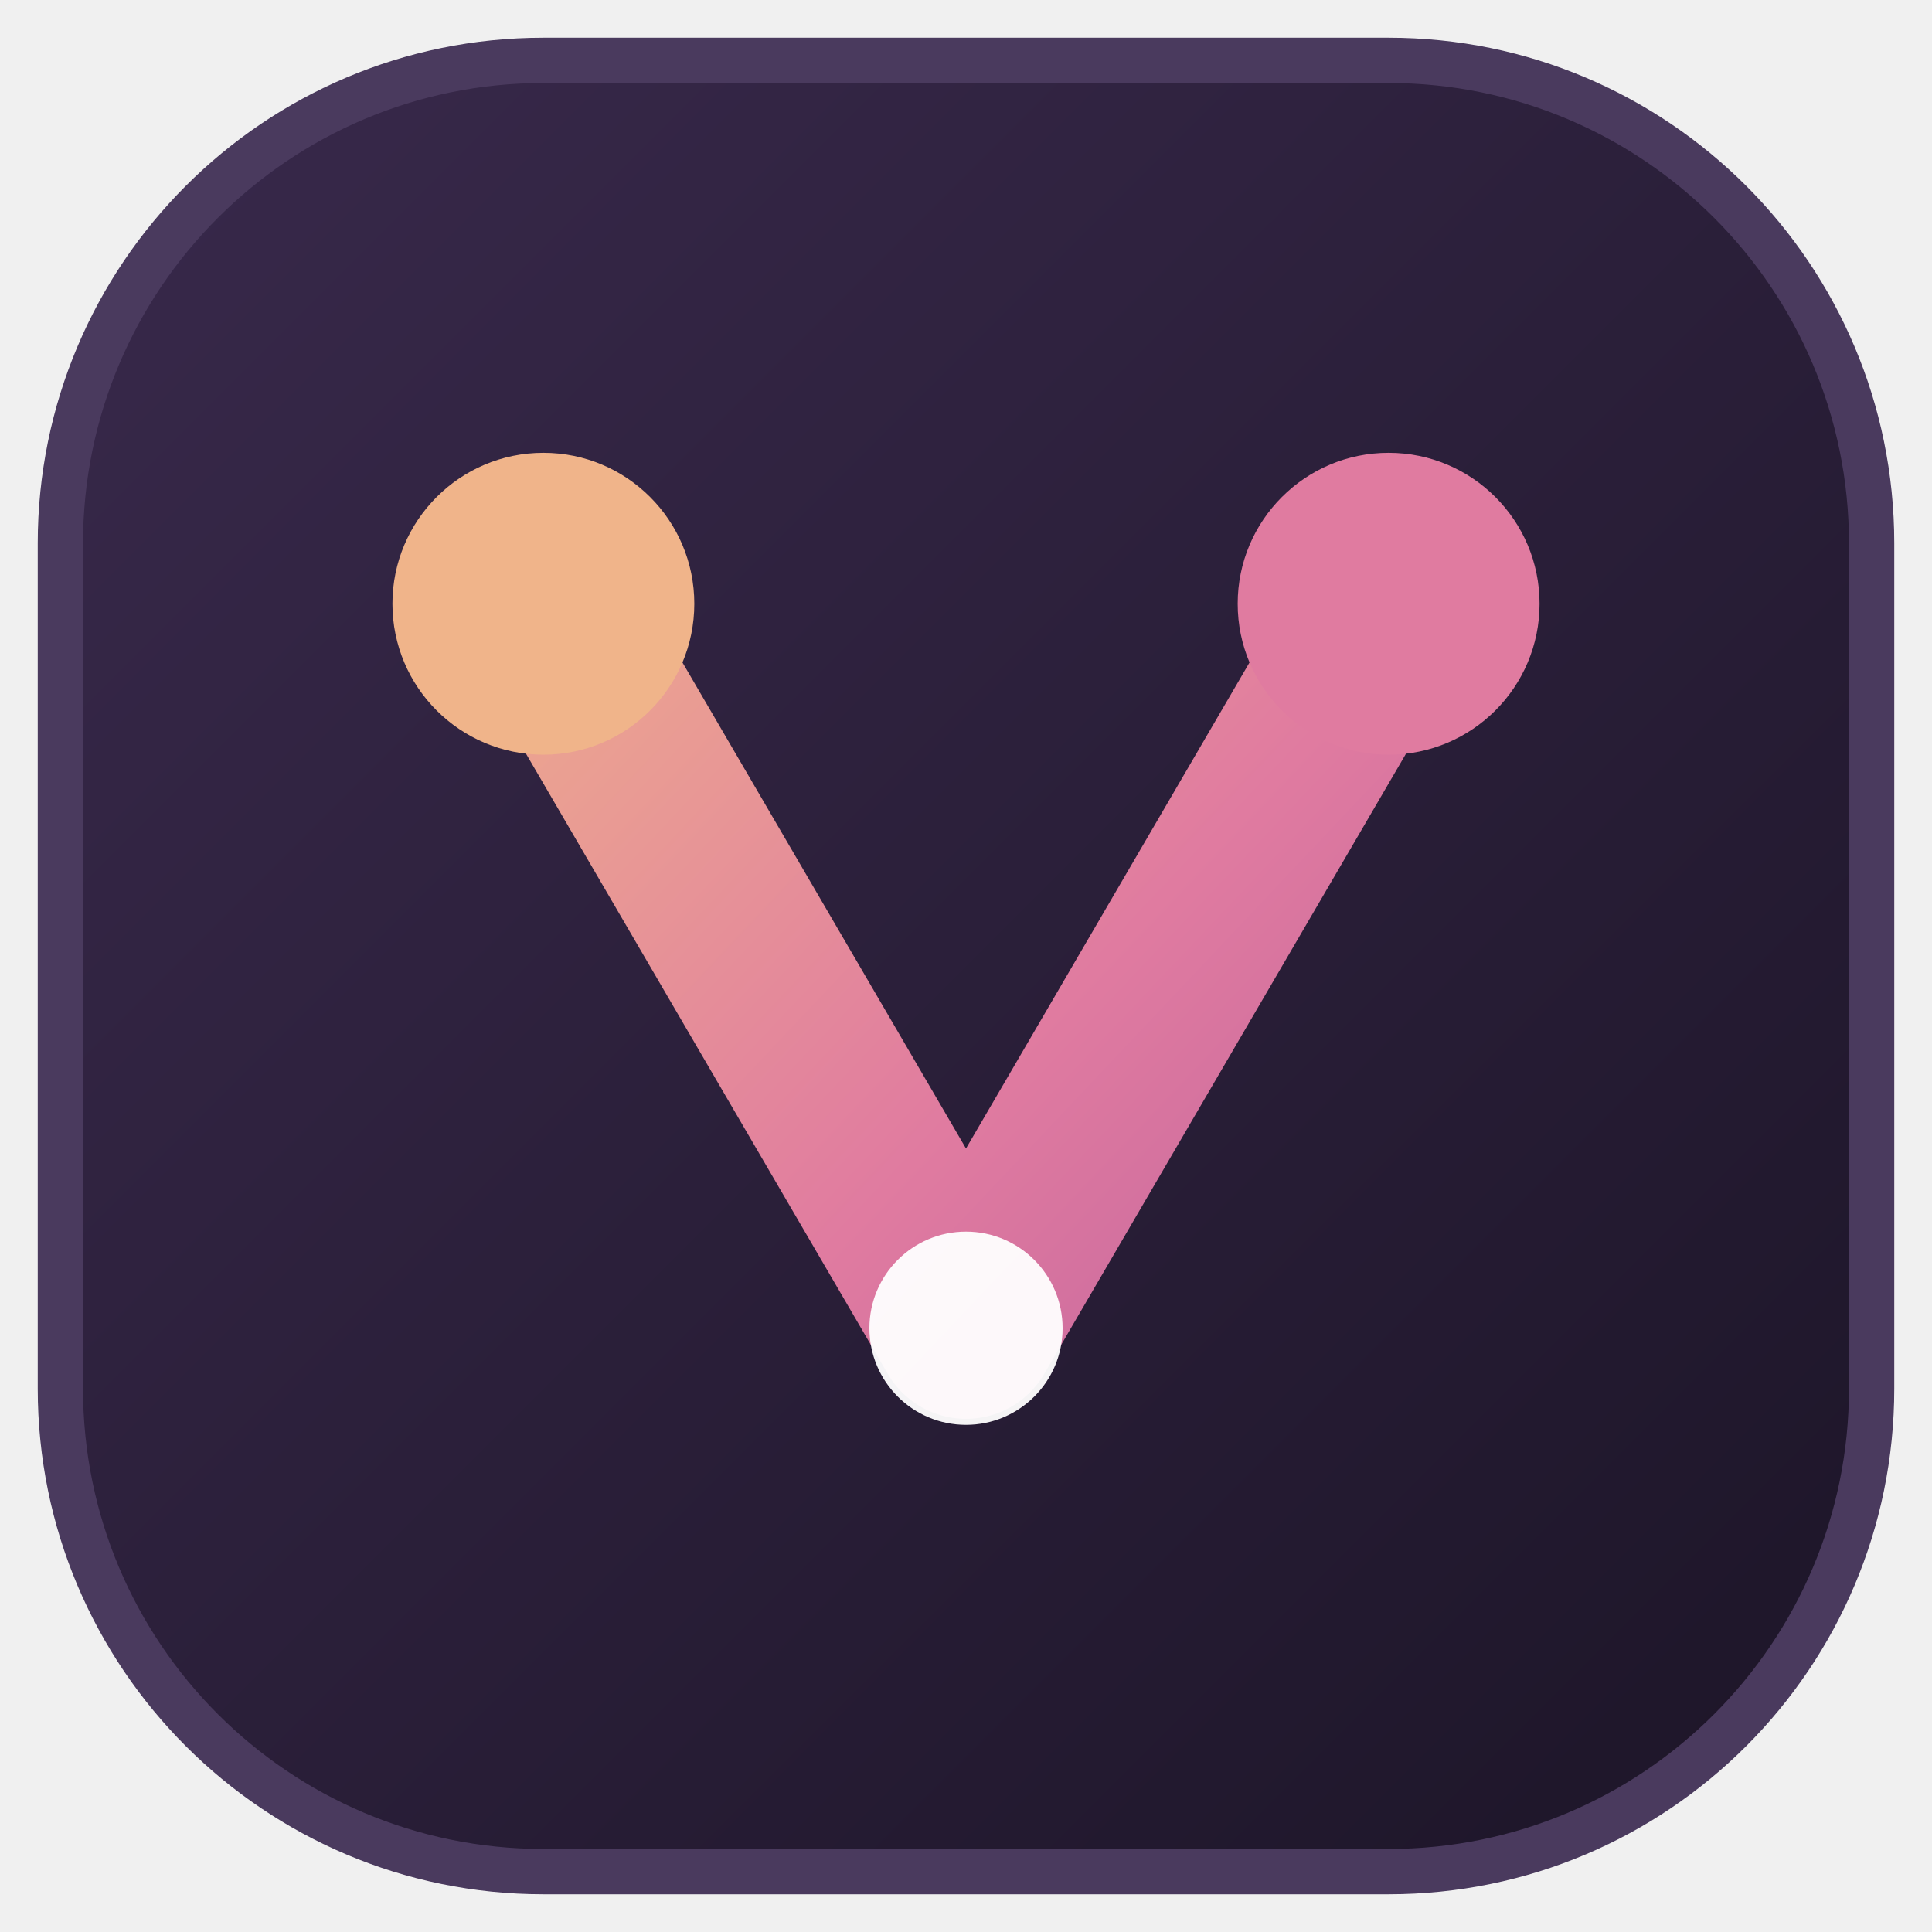
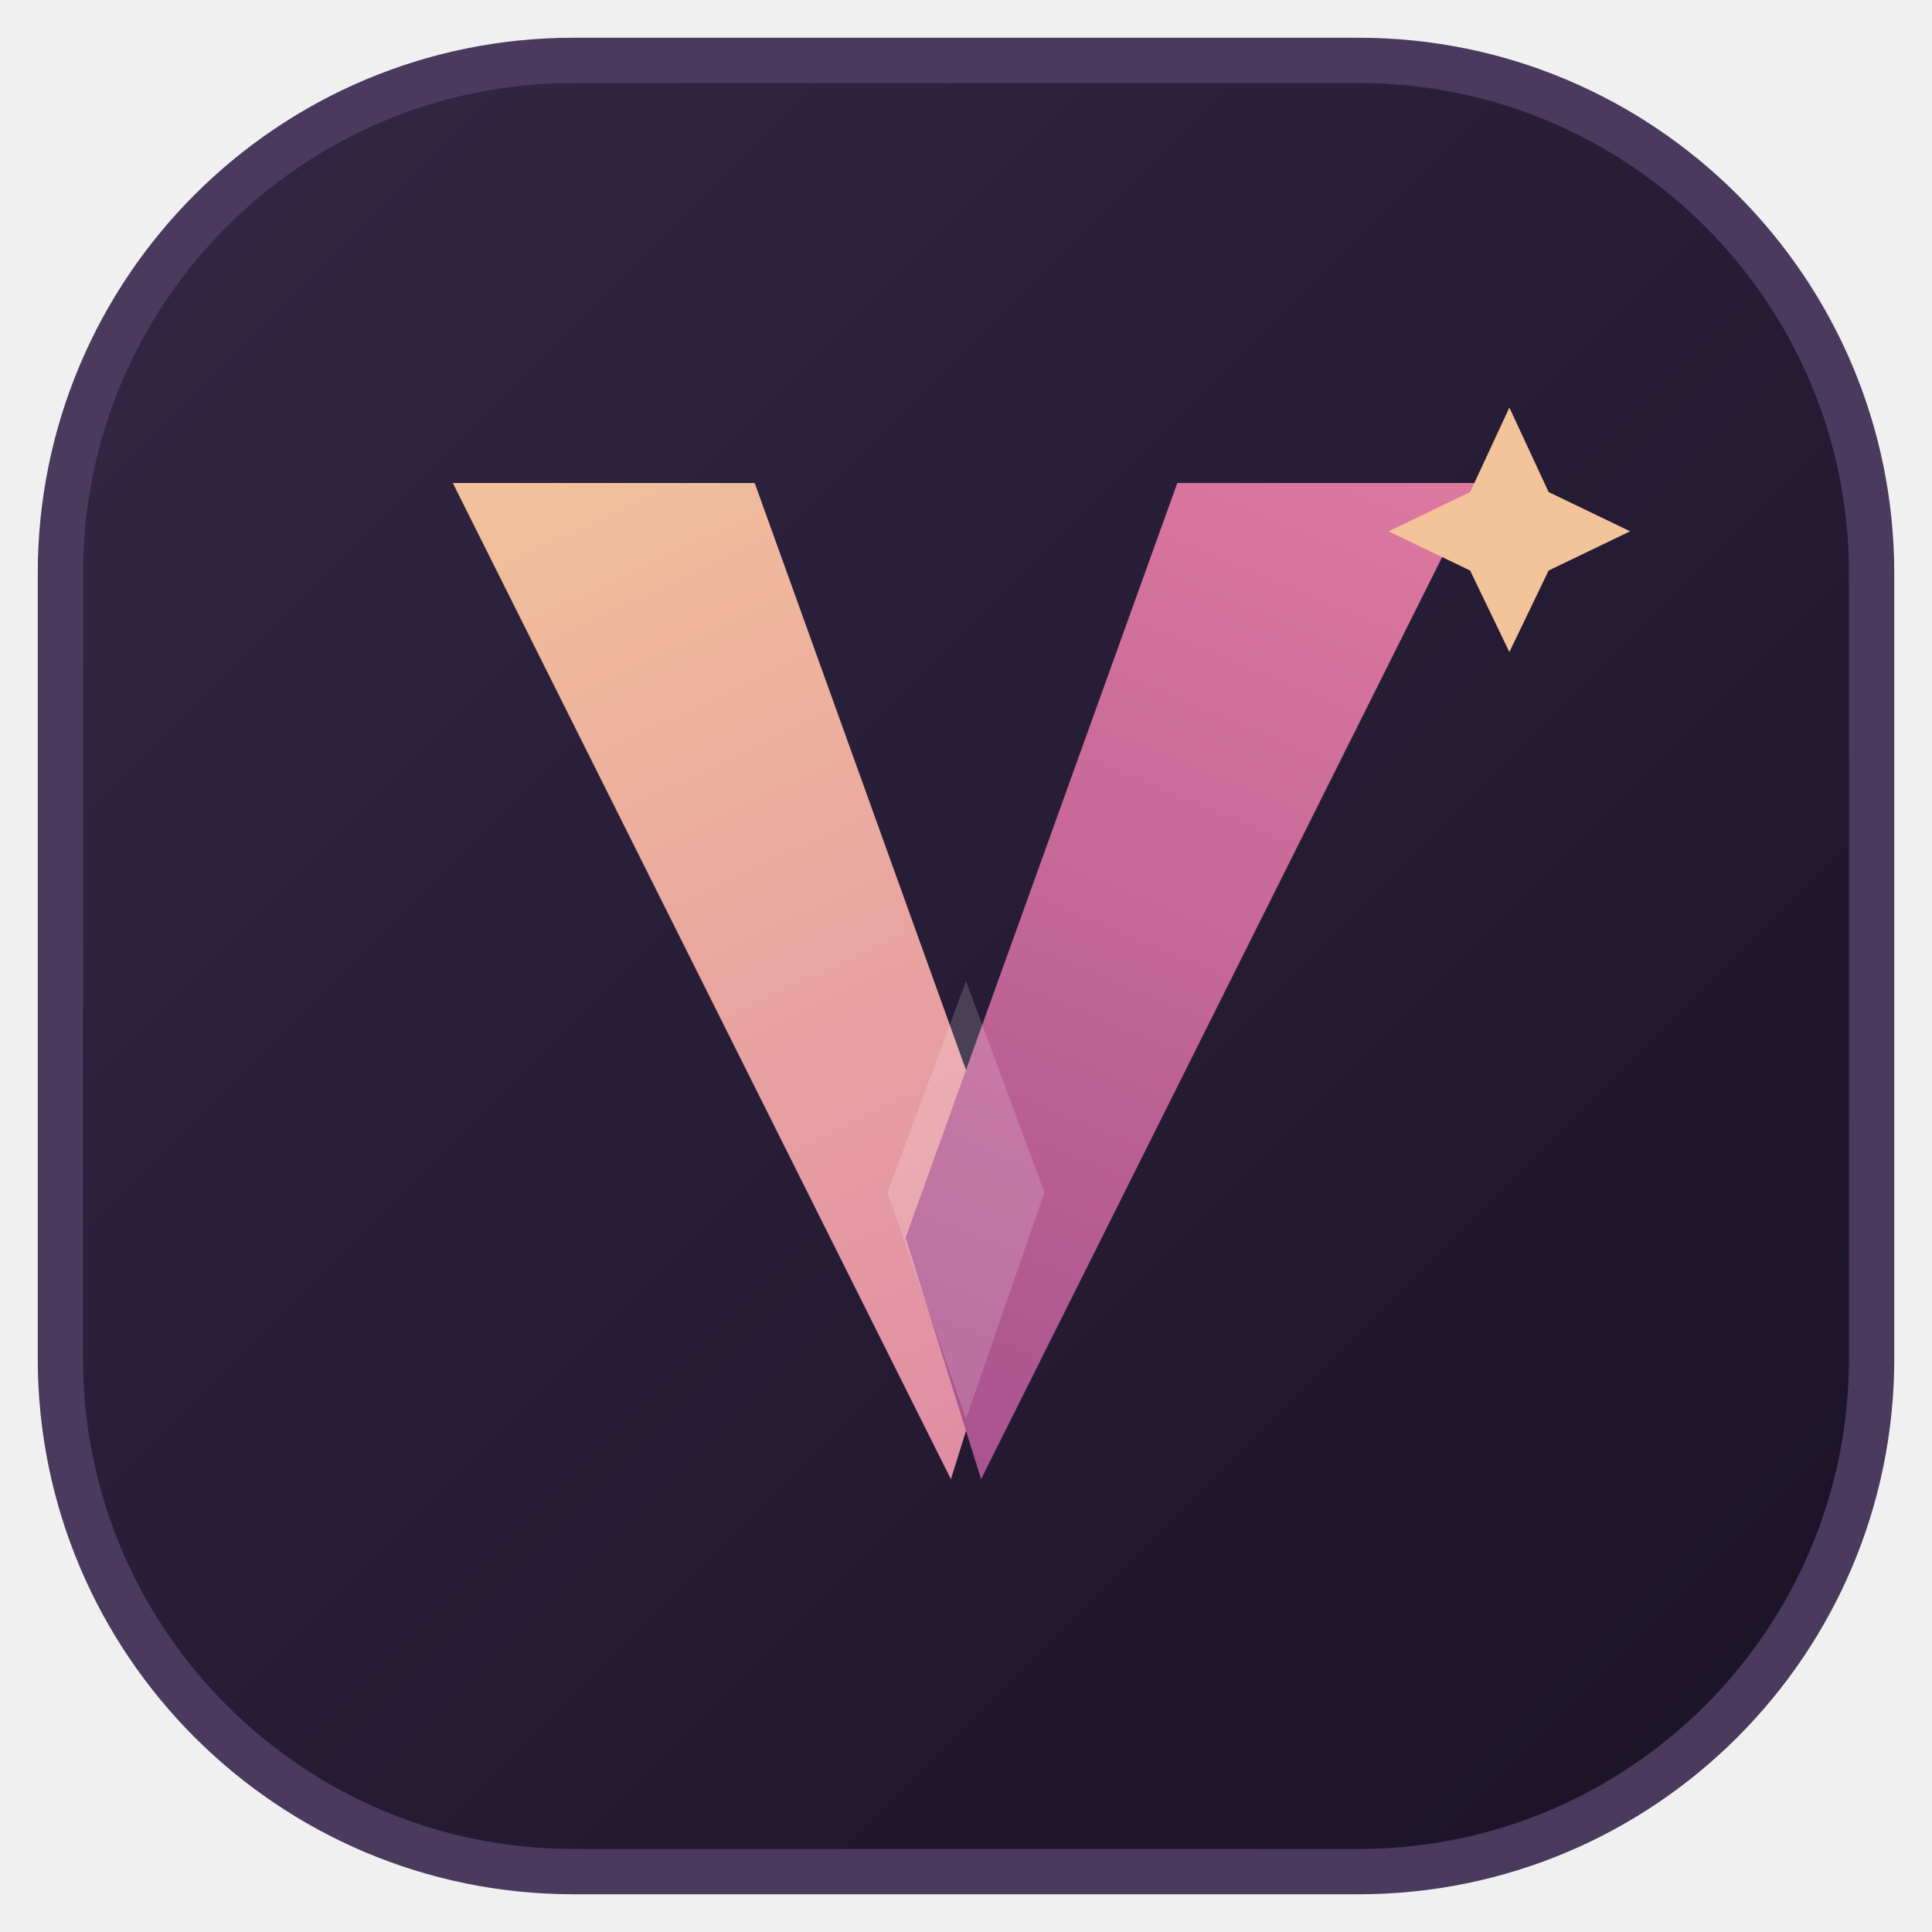
<svg xmlns="http://www.w3.org/2000/svg" width="64" height="64" viewBox="0 0 64 64" fill="none" role="img" aria-label="Velura Logo">
  <defs>
    <linearGradient id="vl-bg" x1="0" y1="0" x2="64" y2="64" gradientUnits="userSpaceOnUse">
-       <stop stop-color="#3a2a4d" />
-       <stop offset="1" stop-color="#1b1426" />
+       <stop stop-color="#352847" />
+       <stop offset="1" stop-color="#191124" />
    </linearGradient>
-     <linearGradient id="vl-mark" x1="14" y1="16" x2="50" y2="50" gradientUnits="userSpaceOnUse">
-       <stop stop-color="#f0b48a" />
-       <stop offset="0.55" stop-color="#e07ba0" />
-       <stop offset="1" stop-color="#b85c9c" />
+     <linearGradient id="vl-left" x1="16" y1="14" x2="33" y2="50" gradientUnits="userSpaceOnUse">
+       <stop stop-color="#f3c39a" />
+       <stop offset="1" stop-color="#e08aa6" />
+     </linearGradient>
+     <linearGradient id="vl-right" x1="48" y1="14" x2="33" y2="50" gradientUnits="userSpaceOnUse">
+       <stop stop-color="#e07ba0" />
+       <stop offset="1" stop-color="#a8528f" />
    </linearGradient>
  </defs>
-   <rect x="2" y="2" width="60" height="60" rx="16" fill="url(#vl-bg)" stroke="#4a3a5e" stroke-width="1.5" />
-   <path d="M18 20 L32 44 L46 20" stroke="url(#vl-mark)" stroke-width="6" stroke-linecap="round" stroke-linejoin="round" fill="none" />
-   <circle cx="18" cy="20" r="5" fill="#f0b48a" />
-   <circle cx="46" cy="20" r="5" fill="#e07ba0" />
-   <circle cx="32" cy="44" r="3.2" fill="#ffffff" opacity="0.95" />
+   <rect x="2" y="2" width="60" height="60" rx="17" fill="url(#vl-bg)" stroke="#4a3a5e" stroke-width="1.5" />
+   <path d="M15 16 L25 16 L34 41 L31.5 49 Z" fill="url(#vl-left)" />
+   <path d="M49 16 L39 16 L30 41 L32.5 49 Z" fill="url(#vl-right)" />
+   <path d="M32 47 L29.4 39.5 L32 32.5 L34.6 39.5 Z" fill="#ffffff" opacity="0.16" />
+   <path d="M50 13.5 L51.3 16.3 L54 17.6 L51.3 18.9 L50 21.6 L48.7 18.9 L46 17.6 L48.7 16.3 Z" fill="#f3c39a" />
</svg>
